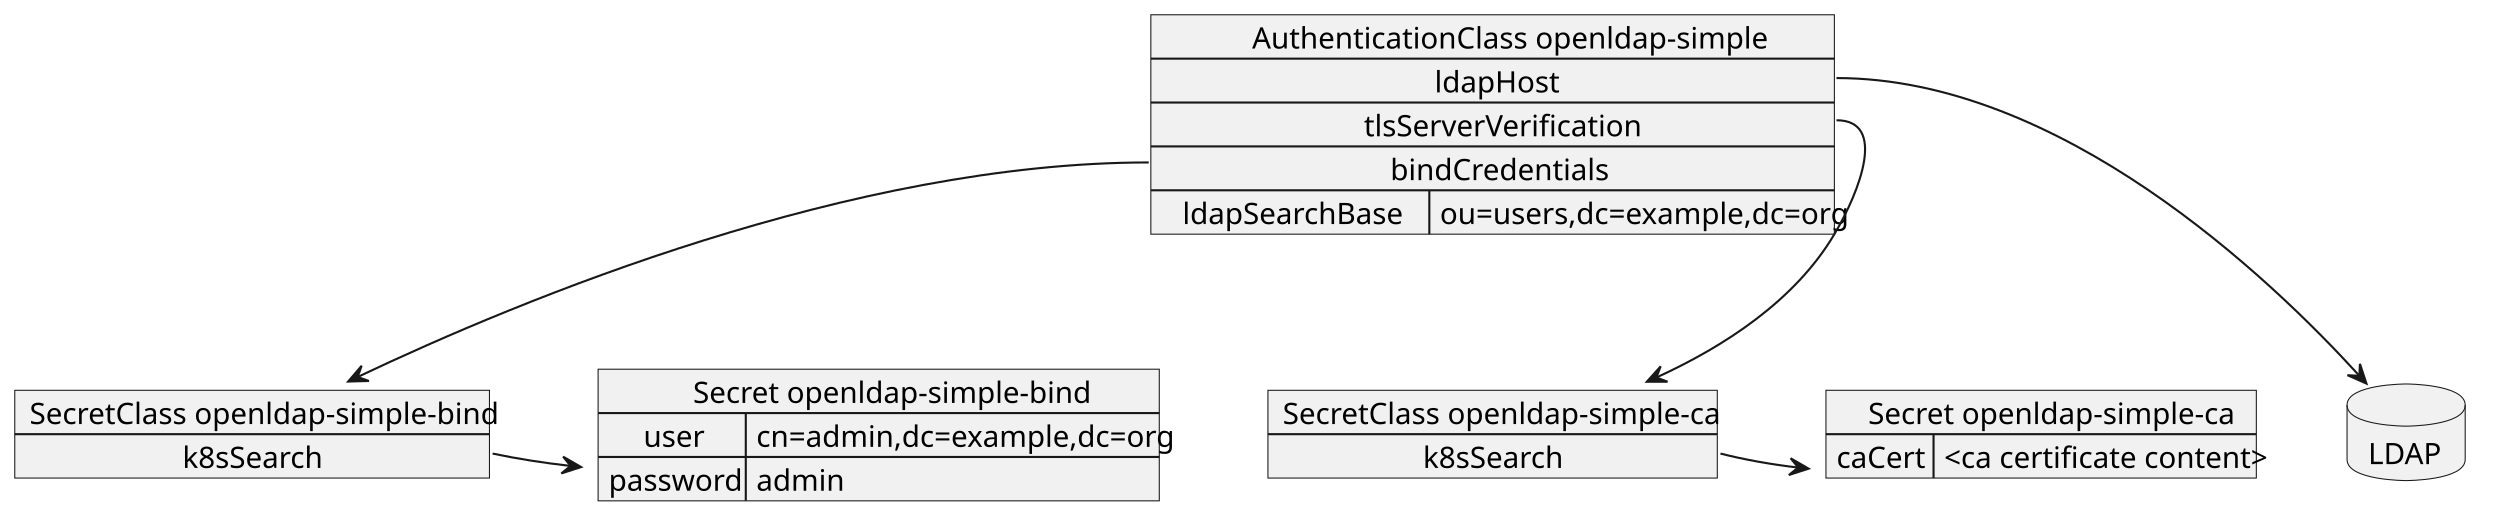
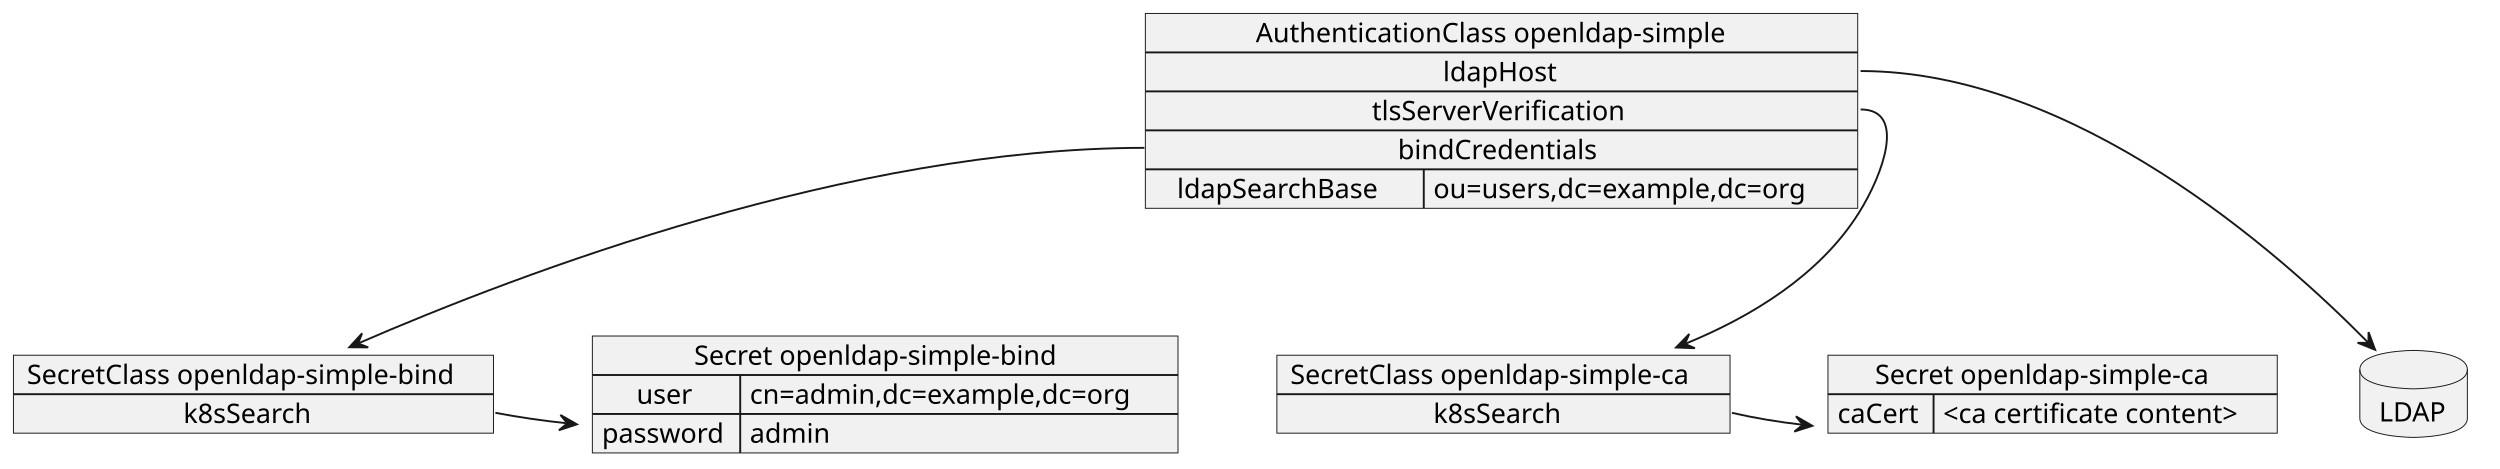
- <svg xmlns="http://www.w3.org/2000/svg" contentStyleType="text/css" height="244px" preserveAspectRatio="none" style="width:1185px;height:244px;background:#FFFFFF;" version="1.1" viewBox="0 0 1185 244" width="1185px" zoomAndPan="magnify">
+ <svg xmlns="http://www.w3.org/2000/svg" contentStyleType="text/css" height="244px" preserveAspectRatio="none" style="width:1302px;height:244px;background:#FFFFFF;" version="1.1" viewBox="0 0 1302 244" width="1302px" zoomAndPan="magnify">
  <defs />
  <g>
    <g id="elem_LDAP">
-       <path d="M1112.5,192 C1112.5,182 1140.5,182 1140.5,182 C1140.5,182 1168.5,182 1168.5,192 L1168.5,217.8 C1168.5,227.8 1140.5,227.8 1140.5,227.8 C1140.5,227.8 1112.5,227.8 1112.5,217.8 L1112.5,192 " fill="#F1F1F1" style="stroke:#181818;stroke-width:0.5;" />
-       <path d="M1112.5,192 C1112.5,202 1140.5,202 1140.5,202 C1140.5,202 1168.5,202 1168.5,192 " fill="none" style="stroke:#181818;stroke-width:0.5;" />
-       <text fill="#000000" font-family="sans-serif" font-size="14" lengthAdjust="spacing" textLength="36" x="1122.5" y="220">LDAP</text>
+       <path d="M1229,192.5 C1229,182.5 1257,182.5 1257,182.5 C1257,182.5 1285,182.5 1285,192.5 L1285,217.797 C1285,227.797 1257,227.797 1257,227.797 C1257,227.797 1229,227.797 1229,217.797 L1229,192.5 " fill="#F1F1F1" style="stroke:#181818;stroke-width:0.5;" />
+       <path d="M1229,192.5 C1229,202.5 1257,202.5 1257,202.5 C1257,202.5 1285,202.5 1285,192.5 " fill="none" style="stroke:#181818;stroke-width:0.5;" />
+       <text fill="#000000" font-family="sans-serif" font-size="14" lengthAdjust="spacing" textLength="36" x="1239" y="219.495">LDAP</text>
    </g>
    <g id="elem_secret_openldap_simple_bind">
-       <rect fill="#F1F1F1" height="62.4" style="stroke:#181818;stroke-width:0.5;" width="266" x="283.5" y="175" />
-       <text fill="#000000" font-family="sans-serif" font-size="14" lengthAdjust="spacing" textLength="176" x="328.5" y="191">Secret openldap-simple-bind</text>
-       <line style="stroke:#181818;stroke-width:1.0;" x1="283.5" x2="549.5" y1="195.8" y2="195.8" />
-       <text fill="#000000" font-family="sans-serif" font-size="14" lengthAdjust="spacing" textLength="27" x="305" y="211.8">user</text>
-       <text fill="#000000" font-family="sans-serif" font-size="14" lengthAdjust="spacing" textLength="186" x="358.5" y="211.8">cn=admin,dc=example,dc=org</text>
-       <line style="stroke:#181818;stroke-width:1.0;" x1="353.5" x2="353.5" y1="195.8" y2="216.6" />
-       <line style="stroke:#181818;stroke-width:1.0;" x1="283.5" x2="549.5" y1="216.6" y2="216.6" />
-       <text fill="#000000" font-family="sans-serif" font-size="14" lengthAdjust="spacing" textLength="60" x="288.5" y="232.6">password</text>
-       <text fill="#000000" font-family="sans-serif" font-size="14" lengthAdjust="spacing" textLength="38" x="358.5" y="232.6">admin</text>
-       <line style="stroke:#181818;stroke-width:1.0;" x1="353.5" x2="353.5" y1="216.6" y2="237.4" />
+       <rect fill="#F1F1F1" height="60.891" style="stroke:#181818;stroke-width:0.5;" width="305" x="308.5" y="175" />
+       <text fill="#000000" font-family="sans-serif" font-size="14" lengthAdjust="spacing" textLength="199" x="361.5" y="189.995">Secret openldap-simple-bind</text>
+       <line style="stroke:#181818;stroke-width:1.0;" x1="308.5" x2="613.5" y1="195.297" y2="195.297" />
+       <text fill="#000000" font-family="sans-serif" font-size="14" lengthAdjust="spacing" textLength="31" x="331.5" y="210.292">user</text>
+       <text fill="#000000" font-family="sans-serif" font-size="14" lengthAdjust="spacing" textLength="218" x="390.5" y="210.292">cn=admin,dc=example,dc=org</text>
+       <line style="stroke:#181818;stroke-width:1.0;" x1="385.5" x2="385.5" y1="195.297" y2="215.594" />
+       <line style="stroke:#181818;stroke-width:1.0;" x1="308.5" x2="613.5" y1="215.594" y2="215.594" />
+       <text fill="#000000" font-family="sans-serif" font-size="14" lengthAdjust="spacing" textLength="67" x="313.5" y="230.589">password</text>
+       <text fill="#000000" font-family="sans-serif" font-size="14" lengthAdjust="spacing" textLength="42" x="390.5" y="230.589">admin</text>
+       <line style="stroke:#181818;stroke-width:1.0;" x1="385.5" x2="385.5" y1="215.594" y2="235.891" />
    </g>
    <g id="elem_secret_openldap_simple_ca">
-       <rect fill="#F1F1F1" height="41.6" style="stroke:#181818;stroke-width:0.5;" width="204" x="865.5" y="185" />
-       <text fill="#000000" font-family="sans-serif" font-size="14" lengthAdjust="spacing" textLength="164" x="885.5" y="201">Secret openldap-simple-ca</text>
-       <line style="stroke:#181818;stroke-width:1.0;" x1="865.5" x2="1069.5" y1="205.8" y2="205.8" />
-       <text fill="#000000" font-family="sans-serif" font-size="14" lengthAdjust="spacing" textLength="41" x="870.5" y="221.8">caCert</text>
-       <text fill="#000000" font-family="sans-serif" font-size="14" lengthAdjust="spacing" textLength="143" x="921.5" y="221.8">&lt;ca certificate content&gt;</text>
-       <line style="stroke:#181818;stroke-width:1.0;" x1="916.5" x2="916.5" y1="205.8" y2="226.6" />
+       <rect fill="#F1F1F1" height="40.594" style="stroke:#181818;stroke-width:0.5;" width="234" x="952" y="185" />
+       <text fill="#000000" font-family="sans-serif" font-size="14" lengthAdjust="spacing" textLength="185" x="976.5" y="199.995">Secret openldap-simple-ca</text>
+       <line style="stroke:#181818;stroke-width:1.0;" x1="952" x2="1186" y1="205.297" y2="205.297" />
+       <text fill="#000000" font-family="sans-serif" font-size="14" lengthAdjust="spacing" textLength="45" x="957" y="220.292">caCert</text>
+       <text fill="#000000" font-family="sans-serif" font-size="14" lengthAdjust="spacing" textLength="169" x="1012" y="220.292">&lt;ca certificate content&gt;</text>
+       <line style="stroke:#181818;stroke-width:1.0;" x1="1007" x2="1007" y1="205.297" y2="225.594" />
    </g>
    <g id="elem_secret_class_openldap_simple_bind">
-       <rect fill="#F1F1F1" height="41.6" style="stroke:#181818;stroke-width:0.5;" width="225" x="7" y="185" />
-       <text fill="#000000" font-family="sans-serif" font-size="14" lengthAdjust="spacing" textLength="211" x="14" y="201">SecretClass openldap-simple-bind</text>
-       <line style="stroke:#181818;stroke-width:1.0;" x1="7" x2="232" y1="205.8" y2="205.8" />
-       <text fill="#000000" font-family="sans-serif" font-size="14" lengthAdjust="spacing" textLength="66" x="86.5" y="221.8">k8sSearch</text>
+       <rect fill="#F1F1F1" height="40.594" style="stroke:#181818;stroke-width:0.5;" width="250" x="7" y="185" />
+       <text fill="#000000" font-family="sans-serif" font-size="14" lengthAdjust="spacing" textLength="236" x="14" y="199.995">SecretClass openldap-simple-bind</text>
+       <line style="stroke:#181818;stroke-width:1.0;" x1="7" x2="257" y1="205.297" y2="205.297" />
+       <text fill="#000000" font-family="sans-serif" font-size="14" lengthAdjust="spacing" textLength="73" x="95.5" y="220.292">k8sSearch</text>
    </g>
    <g id="elem_secret_class_openldap_simple_ca">
-       <rect fill="#F1F1F1" height="41.6" style="stroke:#181818;stroke-width:0.5;" width="213" x="601" y="185" />
-       <text fill="#000000" font-family="sans-serif" font-size="14" lengthAdjust="spacing" textLength="199" x="608" y="201">SecretClass openldap-simple-ca</text>
-       <line style="stroke:#181818;stroke-width:1.0;" x1="601" x2="814" y1="205.8" y2="205.8" />
-       <text fill="#000000" font-family="sans-serif" font-size="14" lengthAdjust="spacing" textLength="66" x="674.5" y="221.8">k8sSearch</text>
+       <rect fill="#F1F1F1" height="40.594" style="stroke:#181818;stroke-width:0.5;" width="236" x="665" y="185" />
+       <text fill="#000000" font-family="sans-serif" font-size="14" lengthAdjust="spacing" textLength="222" x="672" y="199.995">SecretClass openldap-simple-ca</text>
+       <line style="stroke:#181818;stroke-width:1.0;" x1="665" x2="901" y1="205.297" y2="205.297" />
+       <text fill="#000000" font-family="sans-serif" font-size="14" lengthAdjust="spacing" textLength="73" x="746.5" y="220.292">k8sSearch</text>
    </g>
    <g id="elem_authentication_class_openldap_simple">
-       <rect fill="#F1F1F1" height="104" style="stroke:#181818;stroke-width:0.5;" width="324" x="545.5" y="7" />
-       <text fill="#000000" font-family="sans-serif" font-size="14" lengthAdjust="spacing" textLength="228" x="593.5" y="23">AuthenticationClass openldap-simple</text>
-       <line style="stroke:#181818;stroke-width:1.0;" x1="545.5" x2="869.5" y1="27.8" y2="27.8" />
-       <text fill="#000000" font-family="sans-serif" font-size="14" lengthAdjust="spacing" textLength="55" x="680" y="43.8">ldapHost</text>
-       <line style="stroke:#181818;stroke-width:1.0;" x1="545.5" x2="869.5" y1="48.6" y2="48.6" />
-       <text fill="#000000" font-family="sans-serif" font-size="14" lengthAdjust="spacing" textLength="122" x="646.5" y="64.6">tlsServerVerification</text>
-       <line style="stroke:#181818;stroke-width:1.0;" x1="545.5" x2="869.5" y1="69.4" y2="69.4" />
-       <text fill="#000000" font-family="sans-serif" font-size="14" lengthAdjust="spacing" textLength="97" x="659" y="85.4">bindCredentials</text>
-       <line style="stroke:#181818;stroke-width:1.0;" x1="545.5" x2="869.5" y1="90.2" y2="90.2" />
-       <text fill="#000000" font-family="sans-serif" font-size="14" lengthAdjust="spacing" textLength="102" x="560.5" y="106.2">ldapSearchBase</text>
-       <text fill="#000000" font-family="sans-serif" font-size="14" lengthAdjust="spacing" textLength="182" x="682.5" y="106.2">ou=users,dc=example,dc=org</text>
-       <line style="stroke:#181818;stroke-width:1.0;" x1="677.5" x2="677.5" y1="90.2" y2="111" />
+       <rect fill="#F1F1F1" height="101.484" style="stroke:#181818;stroke-width:0.5;" width="371" x="596.5" y="7" />
+       <text fill="#000000" font-family="sans-serif" font-size="14" lengthAdjust="spacing" textLength="256" x="654" y="21.995">AuthenticationClass openldap-simple</text>
+       <line style="stroke:#181818;stroke-width:1.0;" x1="596.5" x2="967.5" y1="27.297" y2="27.297" />
+       <text fill="#000000" font-family="sans-serif" font-size="14" lengthAdjust="spacing" textLength="61" x="751.5" y="42.292">ldapHost</text>
+       <line style="stroke:#181818;stroke-width:1.0;" x1="596.5" x2="967.5" y1="47.594" y2="47.594" />
+       <text fill="#000000" font-family="sans-serif" font-size="14" lengthAdjust="spacing" textLength="135" x="714.5" y="62.589">tlsServerVerification</text>
+       <line style="stroke:#181818;stroke-width:1.0;" x1="596.5" x2="967.5" y1="67.891" y2="67.891" />
+       <text fill="#000000" font-family="sans-serif" font-size="14" lengthAdjust="spacing" textLength="108" x="728" y="82.886">bindCredentials</text>
+       <line style="stroke:#181818;stroke-width:1.0;" x1="596.5" x2="967.5" y1="88.188" y2="88.188" />
+       <text fill="#000000" font-family="sans-serif" font-size="14" lengthAdjust="spacing" textLength="112" x="613" y="103.183">ldapSearchBase</text>
+       <text fill="#000000" font-family="sans-serif" font-size="14" lengthAdjust="spacing" textLength="216" x="746.5" y="103.183">ou=users,dc=example,dc=org</text>
+       <line style="stroke:#181818;stroke-width:1.0;" x1="741.5" x2="741.5" y1="88.188" y2="108.484" />
    </g>
    <g id="link_secret_class_openldap_simple_bind_secret_openldap_simple_bind">
-       <path d="M233.5,215 C245.51,217.52 257.96,219.45 270.46,220.85 " fill="none" id="secret_class_openldap_simple_bind-to-secret_openldap_simple_bind" style="stroke:#181818;stroke-width:1.0;" />
-       <polygon fill="#181818" points="275.44,221.38,266.913,216.451,270.468,220.851,266.067,224.406,275.44,221.38" style="stroke:#181818;stroke-width:1.0;" />
+       <path d="M258,215 C270.17,217.3 282.74,219.11 295.39,220.47 " fill="none" id="secret_class_openldap_simple_bind-to-secret_openldap_simple_bind" style="stroke:#181818;stroke-width:1.0;" />
+       <polygon fill="#181818" points="300.43,220.99,291.874,216.112,295.455,220.491,291.076,224.072,300.43,220.99" style="stroke:#181818;stroke-width:1.0;" />
    </g>
    <g id="link_secret_class_openldap_simple_ca_secret_openldap_simple_ca">
-       <path d="M815.5,215 C827.34,217.99 839.69,220.15 852,221.58 " fill="none" id="secret_class_openldap_simple_ca-to-secret_openldap_simple_ca" style="stroke:#181818;stroke-width:1.0;" />
-       <polygon fill="#181818" points="857.28,222.14,848.753,217.211,852.308,221.611,847.908,225.166,857.28,222.14" style="stroke:#181818;stroke-width:1.0;" />
+       <path d="M902,215 C913.87,217.73 926.22,219.77 938.57,221.19 " fill="none" id="secret_class_openldap_simple_ca-to-secret_openldap_simple_ca" style="stroke:#181818;stroke-width:1.0;" />
+       <polygon fill="#181818" points="943.86,221.76,935.333,216.831,938.888,221.231,934.487,224.786,943.86,221.76" style="stroke:#181818;stroke-width:1.0;" />
    </g>
    <g id="link_authentication_class_openldap_simple_LDAP">
-       <path d="M870.5,37 C976.38,37 1075.39,131.03 1118.22,177.98 " fill="none" id="authentication_class_openldap_simple-to-LDAP" style="stroke:#181818;stroke-width:1.0;" />
-       <polygon fill="#181818" points="1121.7,181.82,1118.615,172.467,1118.34,178.117,1112.69,177.843,1121.7,181.82" style="stroke:#181818;stroke-width:1.0;" />
+       <path d="M969,37 C1080.31,37 1187.14,131.51 1233.23,178.33 " fill="none" id="authentication_class_openldap_simple-to-LDAP" style="stroke:#181818;stroke-width:1.0;" />
+       <polygon fill="#181818" points="1236.97,182.17,1233.546,172.935,1233.478,178.592,1227.821,178.523,1236.97,182.17" style="stroke:#181818;stroke-width:1.0;" />
    </g>
    <g id="link_authentication_class_openldap_simple_secret_class_openldap_simple_ca">
-       <path d="M870.5,57 C894.5,57 881.72,90.34 869.5,111 C850.85,142.53 817.13,164.34 785.26,178.87 " fill="none" id="authentication_class_openldap_simple-to-secret_class_openldap_simple_ca" style="stroke:#181818;stroke-width:1.0;" />
-       <polygon fill="#181818" points="780.57,180.96,790.419,180.94,785.135,178.92,787.155,173.636,780.57,180.96" style="stroke:#181818;stroke-width:1.0;" />
+       <path d="M969,57 C993,57 980.79,90.68 968,111 C947.65,143.33 912.31,164.85 877.94,178.95 " fill="none" id="authentication_class_openldap_simple-to-secret_class_openldap_simple_ca" style="stroke:#181818;stroke-width:1.0;" />
+       <polygon fill="#181818" points="872.88,180.98,882.722,181.351,877.522,179.123,879.751,173.924,872.88,180.98" style="stroke:#181818;stroke-width:1.0;" />
    </g>
    <g id="link_authentication_class_openldap_simple_secret_class_openldap_simple_bind">
-       <path d="M544.5,77 C403.87,77 247.62,141.62 169.58,178.67 " fill="none" id="authentication_class_openldap_simple-to-secret_class_openldap_simple_bind" style="stroke:#181818;stroke-width:1.0;" />
-       <polygon fill="#181818" points="165.02,180.85,174.865,180.579,169.531,178.694,171.416,173.361,165.02,180.85" style="stroke:#181818;stroke-width:1.0;" />
+       <path d="M596,77 C443.33,77 272.11,141.75 186.68,178.78 " fill="none" id="authentication_class_openldap_simple-to-secret_class_openldap_simple_bind" style="stroke:#181818;stroke-width:1.0;" />
+       <polygon fill="#181818" points="181.92,180.85,191.769,180.918,186.503,178.851,188.571,173.586,181.92,180.85" style="stroke:#181818;stroke-width:1.0;" />
    </g>
  </g>
</svg>
